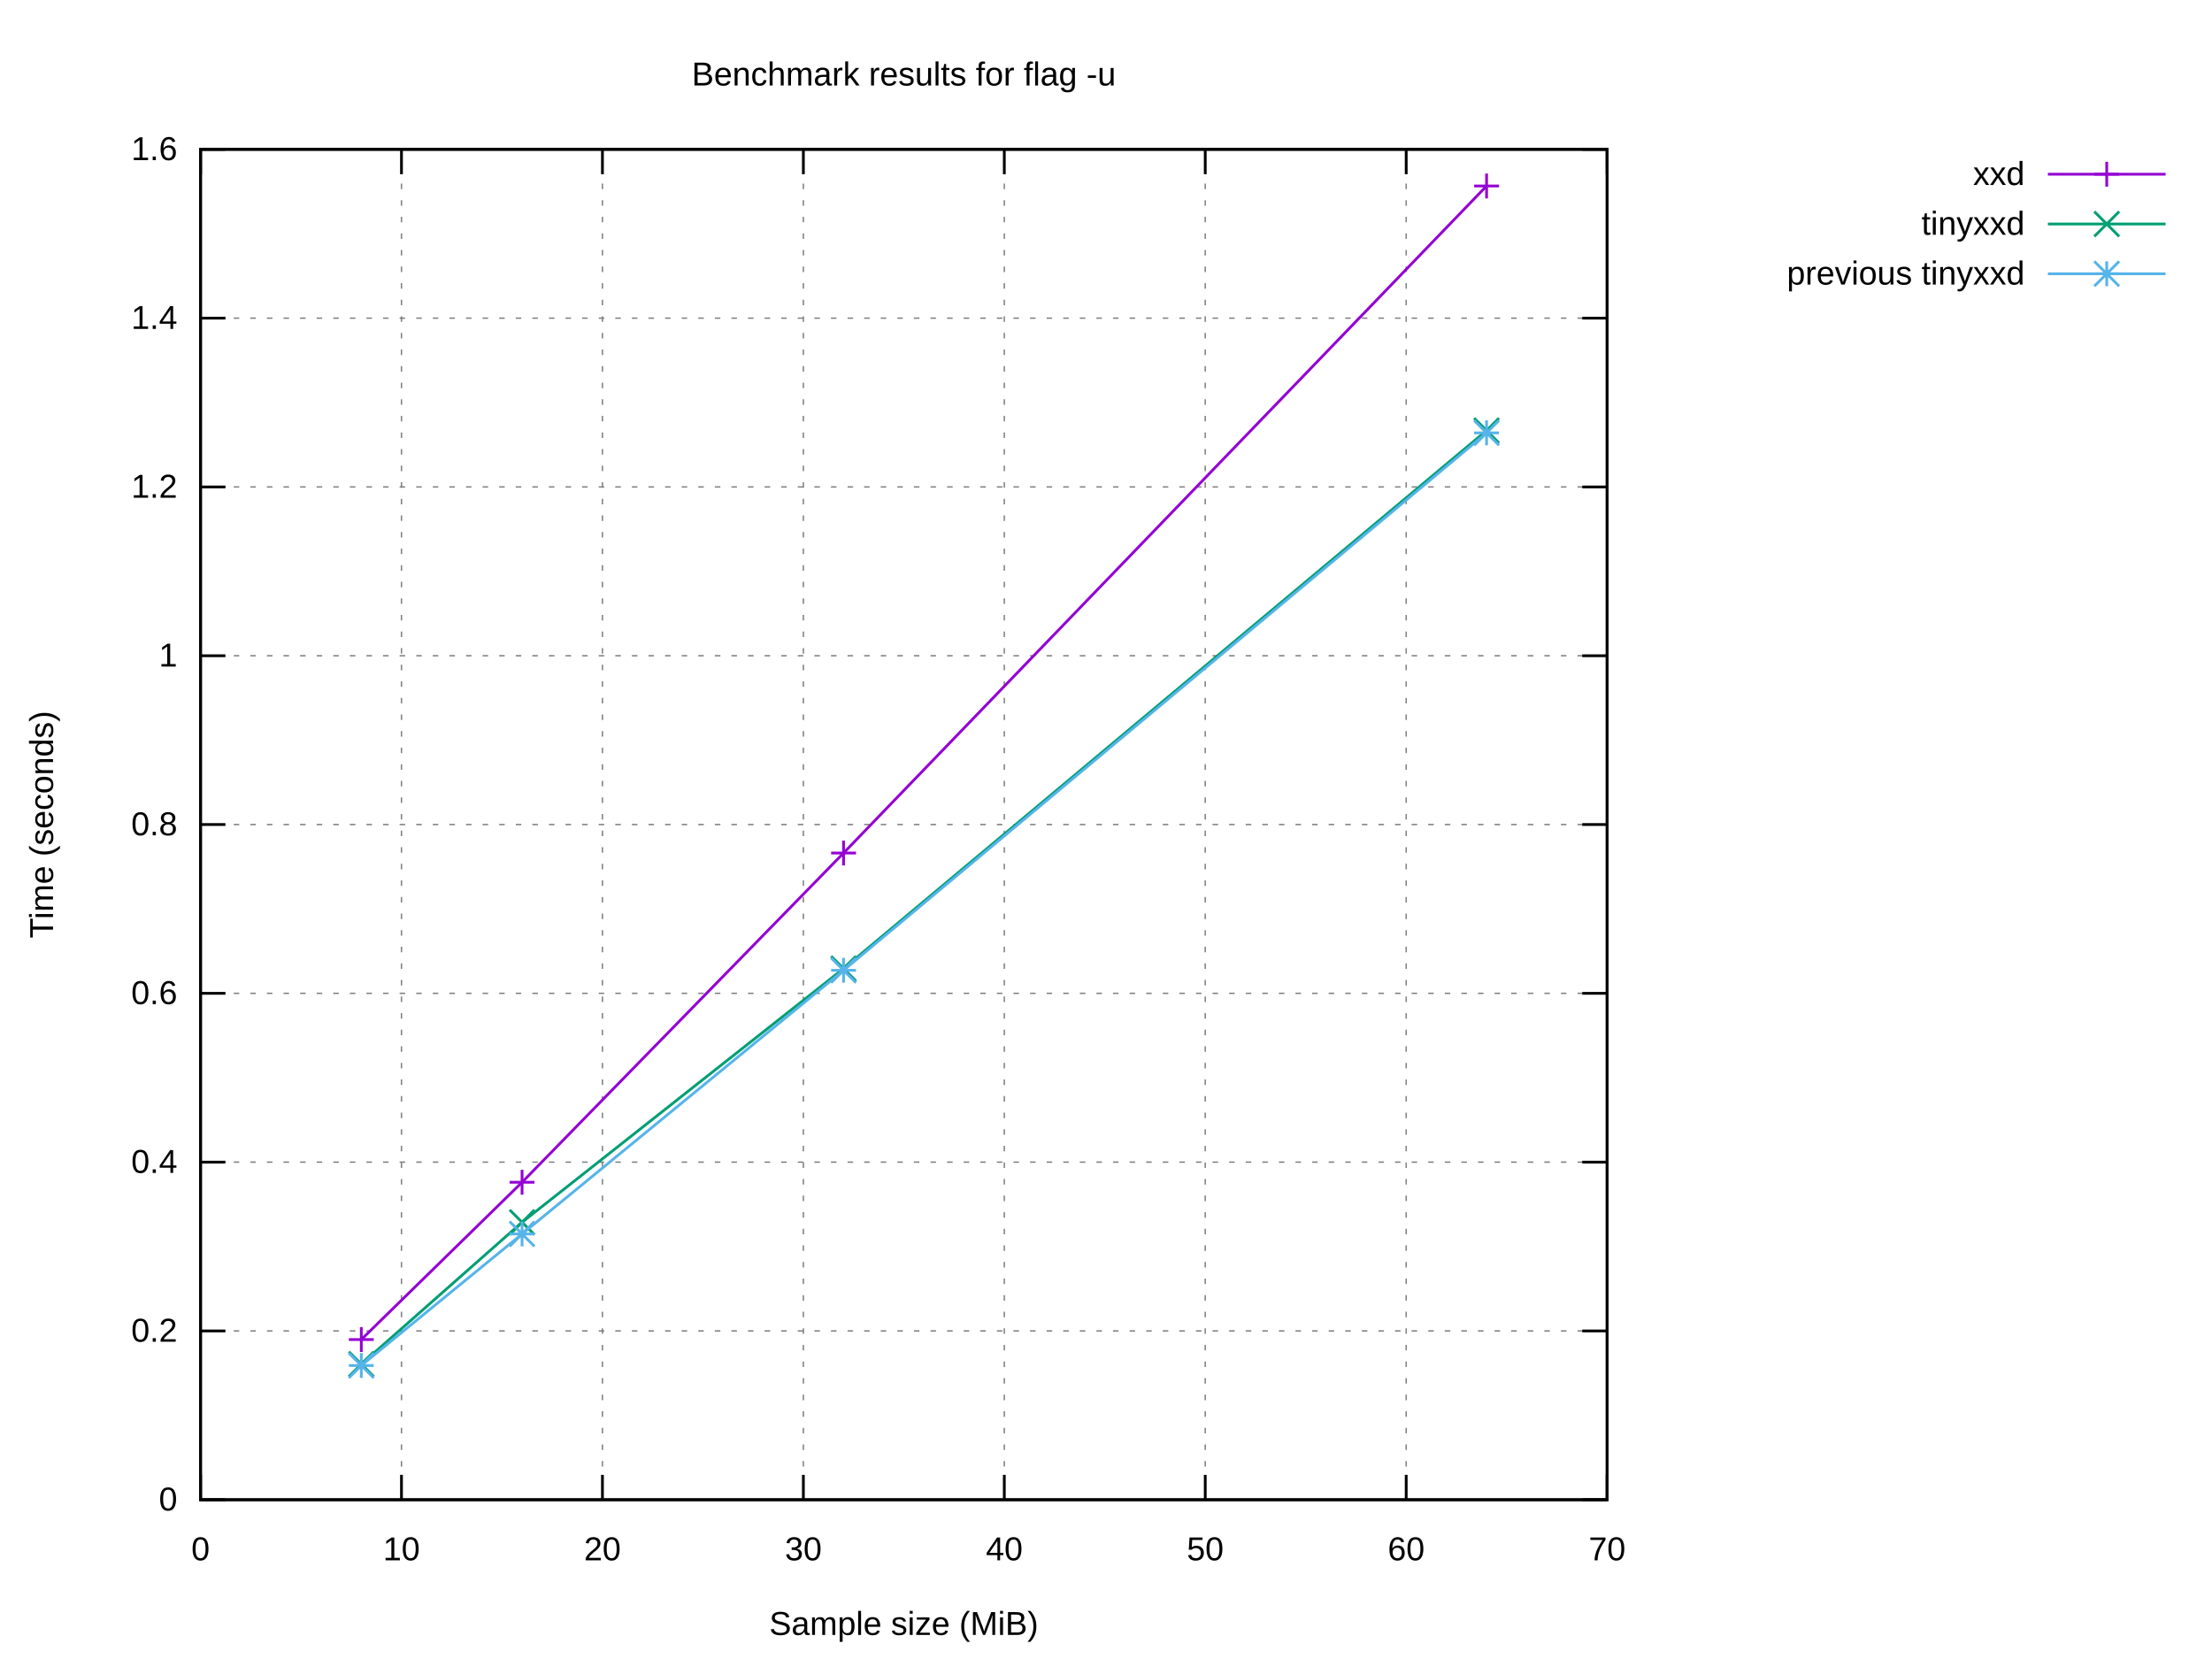
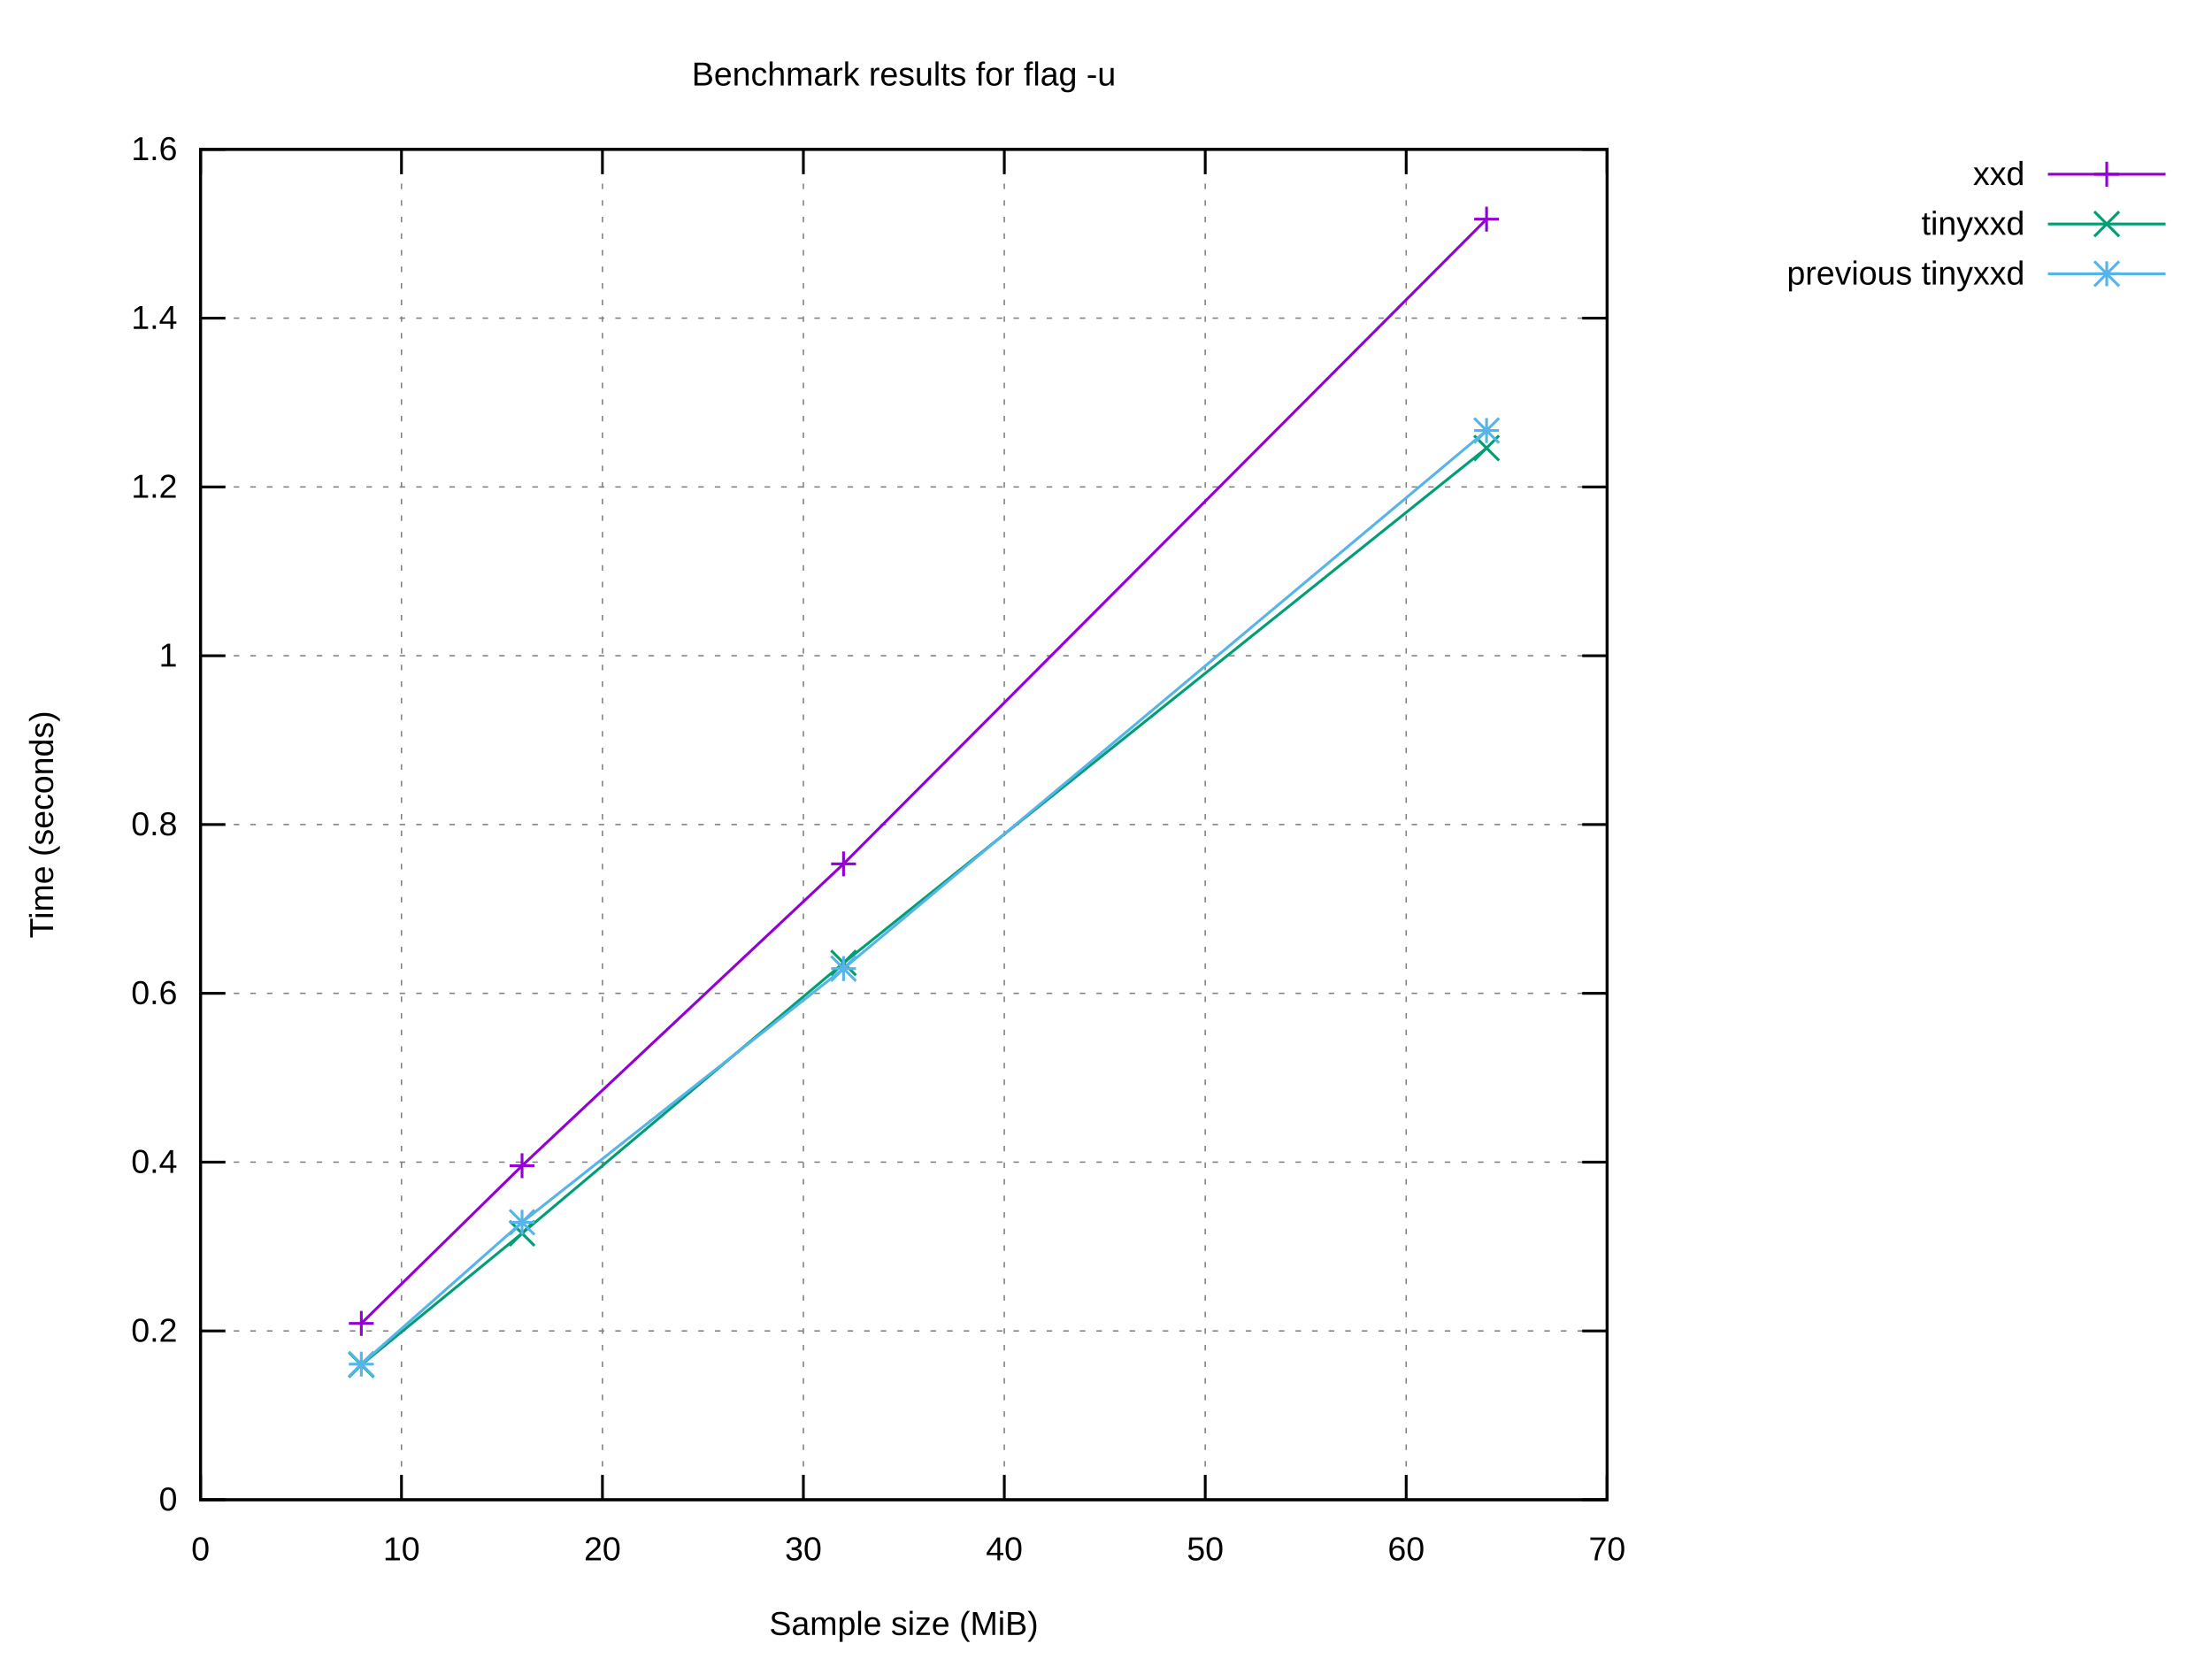
<svg xmlns="http://www.w3.org/2000/svg" xmlns:xlink="http://www.w3.org/1999/xlink" width="800" height="600" viewBox="0 0 800 600">
  <g id="gnuplot_canvas">
    <rect x="0" y="0" width="800" height="600" fill="#ffffff" />
    <defs>
      <circle id="gpDot" r="0.5" stroke-width="0.5" stroke="currentColor" />
      <path id="gpPt0" stroke-width="0.222" stroke="currentColor" d="M-1,0 h2 M0,-1 v2" />
      <path id="gpPt1" stroke-width="0.222" stroke="currentColor" d="M-1,-1 L1,1 M1,-1 L-1,1" />
      <path id="gpPt2" stroke-width="0.222" stroke="currentColor" d="M-1,0 L1,0 M0,-1 L0,1 M-1,-1 L1,1 M-1,1 L1,-1" />
      <rect id="gpPt3" stroke-width="0.222" stroke="currentColor" x="-1" y="-1" width="2" height="2" />
      <rect id="gpPt4" stroke-width="0.222" stroke="currentColor" fill="currentColor" x="-1" y="-1" width="2" height="2" />
      <circle id="gpPt5" stroke-width="0.222" stroke="currentColor" cx="0" cy="0" r="1" />
      <use xlink:href="#gpPt5" id="gpPt6" fill="currentColor" stroke="none" />
      <path id="gpPt7" stroke-width="0.222" stroke="currentColor" d="M0,-1.33 L-1.33,0.67 L1.33,0.67 z" />
      <use xlink:href="#gpPt7" id="gpPt8" fill="currentColor" stroke="none" />
      <use xlink:href="#gpPt7" id="gpPt9" stroke="currentColor" transform="rotate(180)" />
      <use xlink:href="#gpPt9" id="gpPt10" fill="currentColor" stroke="none" />
      <use xlink:href="#gpPt3" id="gpPt11" stroke="currentColor" transform="rotate(45)" />
      <use xlink:href="#gpPt11" id="gpPt12" fill="currentColor" stroke="none" />
      <path id="gpPt13" stroke-width="0.222" stroke="currentColor" d="M0,1.330 L1.265,0.411 L0.782,-1.067 L-0.782,-1.076 L-1.265,0.411 z" />
      <use xlink:href="#gpPt13" id="gpPt14" fill="currentColor" stroke="none" />
      <filter id="textbox" filterUnits="objectBoundingBox" x="0" y="0" height="1" width="1">
        <feFlood flood-color="#FFFFFF" flood-opacity="1" result="bgnd" />
        <feComposite in="SourceGraphic" in2="bgnd" operator="atop" />
      </filter>
      <filter id="greybox" filterUnits="objectBoundingBox" x="0" y="0" height="1" width="1">
        <feFlood flood-color="lightgrey" flood-opacity="1" result="grey" />
        <feComposite in="SourceGraphic" in2="grey" operator="atop" />
      </filter>
    </defs>
    <g fill="none" color="#FFFFFF" stroke="currentColor" stroke-width="1.00" stroke-linecap="butt" stroke-linejoin="miter">
</g>
    <g fill="none" color="black" stroke="currentColor" stroke-width="1.00" stroke-linecap="butt" stroke-linejoin="miter">
</g>
    <g fill="none" color="black" stroke="black" stroke-width="0.50" stroke-linecap="butt" stroke-linejoin="miter">
</g>
    <g fill="none" color="gray" stroke="currentColor" stroke-width="0.50" stroke-linecap="butt" stroke-linejoin="miter">
      <path stroke="gray" stroke-dasharray="2,4" class="gridline" d="M72.53,542.40 L581.24,542.40  " />
    </g>
    <g fill="none" color="gray" stroke="gray" stroke-width="1.00" stroke-linecap="butt" stroke-linejoin="miter">
</g>
    <g fill="none" color="black" stroke="currentColor" stroke-width="1.00" stroke-linecap="butt" stroke-linejoin="miter">
      <path stroke="black" d="M72.53,542.40 L81.53,542.40 M581.24,542.40 L572.24,542.40  " />
      <g transform="translate(64.14,546.30)" stroke="none" fill="black" font-family="Arial" font-size="12.00" text-anchor="end">
        <text>
          <tspan font-family="Arial"> 0</tspan>
        </text>
      </g>
    </g>
    <g fill="none" color="black" stroke="currentColor" stroke-width="1.00" stroke-linecap="butt" stroke-linejoin="miter">
</g>
    <g fill="none" color="black" stroke="black" stroke-width="0.50" stroke-linecap="butt" stroke-linejoin="miter">
</g>
    <g fill="none" color="gray" stroke="currentColor" stroke-width="0.50" stroke-linecap="butt" stroke-linejoin="miter">
      <path stroke="gray" stroke-dasharray="2,4" class="gridline" d="M72.53,481.35 L581.24,481.35  " />
    </g>
    <g fill="none" color="gray" stroke="gray" stroke-width="1.00" stroke-linecap="butt" stroke-linejoin="miter">
</g>
    <g fill="none" color="black" stroke="currentColor" stroke-width="1.00" stroke-linecap="butt" stroke-linejoin="miter">
      <path stroke="black" d="M72.53,481.35 L81.53,481.35 M581.24,481.35 L572.24,481.35  " />
      <g transform="translate(64.14,485.25)" stroke="none" fill="black" font-family="Arial" font-size="12.00" text-anchor="end">
        <text>
          <tspan font-family="Arial"> 0.2</tspan>
        </text>
      </g>
    </g>
    <g fill="none" color="black" stroke="currentColor" stroke-width="1.00" stroke-linecap="butt" stroke-linejoin="miter">
</g>
    <g fill="none" color="black" stroke="black" stroke-width="0.50" stroke-linecap="butt" stroke-linejoin="miter">
</g>
    <g fill="none" color="gray" stroke="currentColor" stroke-width="0.50" stroke-linecap="butt" stroke-linejoin="miter">
      <path stroke="gray" stroke-dasharray="2,4" class="gridline" d="M72.53,420.30 L581.24,420.30  " />
    </g>
    <g fill="none" color="gray" stroke="gray" stroke-width="1.00" stroke-linecap="butt" stroke-linejoin="miter">
</g>
    <g fill="none" color="black" stroke="currentColor" stroke-width="1.00" stroke-linecap="butt" stroke-linejoin="miter">
      <path stroke="black" d="M72.53,420.30 L81.53,420.30 M581.24,420.30 L572.24,420.30  " />
      <g transform="translate(64.14,424.20)" stroke="none" fill="black" font-family="Arial" font-size="12.00" text-anchor="end">
        <text>
          <tspan font-family="Arial"> 0.4</tspan>
        </text>
      </g>
    </g>
    <g fill="none" color="black" stroke="currentColor" stroke-width="1.00" stroke-linecap="butt" stroke-linejoin="miter">
</g>
    <g fill="none" color="black" stroke="black" stroke-width="0.50" stroke-linecap="butt" stroke-linejoin="miter">
</g>
    <g fill="none" color="gray" stroke="currentColor" stroke-width="0.50" stroke-linecap="butt" stroke-linejoin="miter">
      <path stroke="gray" stroke-dasharray="2,4" class="gridline" d="M72.53,359.25 L581.24,359.25  " />
    </g>
    <g fill="none" color="gray" stroke="gray" stroke-width="1.00" stroke-linecap="butt" stroke-linejoin="miter">
</g>
    <g fill="none" color="black" stroke="currentColor" stroke-width="1.00" stroke-linecap="butt" stroke-linejoin="miter">
      <path stroke="black" d="M72.53,359.25 L81.53,359.25 M581.24,359.25 L572.24,359.25  " />
      <g transform="translate(64.14,363.15)" stroke="none" fill="black" font-family="Arial" font-size="12.00" text-anchor="end">
        <text>
          <tspan font-family="Arial"> 0.6</tspan>
        </text>
      </g>
    </g>
    <g fill="none" color="black" stroke="currentColor" stroke-width="1.00" stroke-linecap="butt" stroke-linejoin="miter">
</g>
    <g fill="none" color="black" stroke="black" stroke-width="0.50" stroke-linecap="butt" stroke-linejoin="miter">
</g>
    <g fill="none" color="gray" stroke="currentColor" stroke-width="0.50" stroke-linecap="butt" stroke-linejoin="miter">
      <path stroke="gray" stroke-dasharray="2,4" class="gridline" d="M72.53,298.20 L581.24,298.20  " />
    </g>
    <g fill="none" color="gray" stroke="gray" stroke-width="1.00" stroke-linecap="butt" stroke-linejoin="miter">
</g>
    <g fill="none" color="black" stroke="currentColor" stroke-width="1.00" stroke-linecap="butt" stroke-linejoin="miter">
      <path stroke="black" d="M72.53,298.20 L81.53,298.20 M581.24,298.20 L572.24,298.20  " />
      <g transform="translate(64.14,302.10)" stroke="none" fill="black" font-family="Arial" font-size="12.00" text-anchor="end">
        <text>
          <tspan font-family="Arial"> 0.8</tspan>
        </text>
      </g>
    </g>
    <g fill="none" color="black" stroke="currentColor" stroke-width="1.00" stroke-linecap="butt" stroke-linejoin="miter">
</g>
    <g fill="none" color="black" stroke="black" stroke-width="0.50" stroke-linecap="butt" stroke-linejoin="miter">
</g>
    <g fill="none" color="gray" stroke="currentColor" stroke-width="0.50" stroke-linecap="butt" stroke-linejoin="miter">
      <path stroke="gray" stroke-dasharray="2,4" class="gridline" d="M72.53,237.16 L581.24,237.16  " />
    </g>
    <g fill="none" color="gray" stroke="gray" stroke-width="1.00" stroke-linecap="butt" stroke-linejoin="miter">
</g>
    <g fill="none" color="black" stroke="currentColor" stroke-width="1.00" stroke-linecap="butt" stroke-linejoin="miter">
      <path stroke="black" d="M72.53,237.16 L81.53,237.16 M581.24,237.16 L572.24,237.16  " />
      <g transform="translate(64.14,241.06)" stroke="none" fill="black" font-family="Arial" font-size="12.00" text-anchor="end">
        <text>
          <tspan font-family="Arial"> 1</tspan>
        </text>
      </g>
    </g>
    <g fill="none" color="black" stroke="currentColor" stroke-width="1.00" stroke-linecap="butt" stroke-linejoin="miter">
</g>
    <g fill="none" color="black" stroke="black" stroke-width="0.50" stroke-linecap="butt" stroke-linejoin="miter">
</g>
    <g fill="none" color="gray" stroke="currentColor" stroke-width="0.50" stroke-linecap="butt" stroke-linejoin="miter">
      <path stroke="gray" stroke-dasharray="2,4" class="gridline" d="M72.53,176.11 L581.24,176.11  " />
    </g>
    <g fill="none" color="gray" stroke="gray" stroke-width="1.00" stroke-linecap="butt" stroke-linejoin="miter">
</g>
    <g fill="none" color="black" stroke="currentColor" stroke-width="1.00" stroke-linecap="butt" stroke-linejoin="miter">
      <path stroke="black" d="M72.53,176.11 L81.53,176.11 M581.24,176.11 L572.24,176.11  " />
      <g transform="translate(64.14,180.01)" stroke="none" fill="black" font-family="Arial" font-size="12.00" text-anchor="end">
        <text>
          <tspan font-family="Arial"> 1.2</tspan>
        </text>
      </g>
    </g>
    <g fill="none" color="black" stroke="currentColor" stroke-width="1.00" stroke-linecap="butt" stroke-linejoin="miter">
</g>
    <g fill="none" color="black" stroke="black" stroke-width="0.50" stroke-linecap="butt" stroke-linejoin="miter">
</g>
    <g fill="none" color="gray" stroke="currentColor" stroke-width="0.50" stroke-linecap="butt" stroke-linejoin="miter">
      <path stroke="gray" stroke-dasharray="2,4" class="gridline" d="M72.53,115.06 L581.24,115.06  " />
    </g>
    <g fill="none" color="gray" stroke="gray" stroke-width="1.00" stroke-linecap="butt" stroke-linejoin="miter">
</g>
    <g fill="none" color="black" stroke="currentColor" stroke-width="1.00" stroke-linecap="butt" stroke-linejoin="miter">
      <path stroke="black" d="M72.53,115.06 L81.53,115.06 M581.24,115.06 L572.24,115.06  " />
      <g transform="translate(64.14,118.96)" stroke="none" fill="black" font-family="Arial" font-size="12.00" text-anchor="end">
        <text>
          <tspan font-family="Arial"> 1.4</tspan>
        </text>
      </g>
    </g>
    <g fill="none" color="black" stroke="currentColor" stroke-width="1.00" stroke-linecap="butt" stroke-linejoin="miter">
</g>
    <g fill="none" color="black" stroke="black" stroke-width="0.50" stroke-linecap="butt" stroke-linejoin="miter">
</g>
    <g fill="none" color="gray" stroke="currentColor" stroke-width="0.50" stroke-linecap="butt" stroke-linejoin="miter">
      <path stroke="gray" stroke-dasharray="2,4" class="gridline" d="M72.53,54.01 L581.24,54.01  " />
    </g>
    <g fill="none" color="gray" stroke="gray" stroke-width="1.00" stroke-linecap="butt" stroke-linejoin="miter">
</g>
    <g fill="none" color="black" stroke="currentColor" stroke-width="1.00" stroke-linecap="butt" stroke-linejoin="miter">
      <path stroke="black" d="M72.53,54.01 L81.53,54.01 M581.24,54.01 L572.24,54.01  " />
      <g transform="translate(64.14,57.91)" stroke="none" fill="black" font-family="Arial" font-size="12.00" text-anchor="end">
        <text>
          <tspan font-family="Arial"> 1.6</tspan>
        </text>
      </g>
    </g>
    <g fill="none" color="black" stroke="currentColor" stroke-width="1.00" stroke-linecap="butt" stroke-linejoin="miter">
</g>
    <g fill="none" color="black" stroke="black" stroke-width="0.50" stroke-linecap="butt" stroke-linejoin="miter">
</g>
    <g fill="none" color="gray" stroke="currentColor" stroke-width="0.50" stroke-linecap="butt" stroke-linejoin="miter">
      <path stroke="gray" stroke-dasharray="2,4" class="gridline" d="M72.53,542.40 L72.53,54.01  " />
    </g>
    <g fill="none" color="gray" stroke="gray" stroke-width="1.00" stroke-linecap="butt" stroke-linejoin="miter">
</g>
    <g fill="none" color="black" stroke="currentColor" stroke-width="1.00" stroke-linecap="butt" stroke-linejoin="miter">
      <path stroke="black" d="M72.53,542.40 L72.53,533.40 M72.53,54.01 L72.53,63.01  " />
      <g transform="translate(72.53,564.30)" stroke="none" fill="black" font-family="Arial" font-size="12.00" text-anchor="middle">
        <text>
          <tspan font-family="Arial"> 0</tspan>
        </text>
      </g>
    </g>
    <g fill="none" color="black" stroke="currentColor" stroke-width="1.00" stroke-linecap="butt" stroke-linejoin="miter">
</g>
    <g fill="none" color="black" stroke="black" stroke-width="0.50" stroke-linecap="butt" stroke-linejoin="miter">
</g>
    <g fill="none" color="gray" stroke="currentColor" stroke-width="0.50" stroke-linecap="butt" stroke-linejoin="miter">
      <path stroke="gray" stroke-dasharray="2,4" class="gridline" d="M145.20,542.40 L145.20,54.01  " />
    </g>
    <g fill="none" color="gray" stroke="gray" stroke-width="1.00" stroke-linecap="butt" stroke-linejoin="miter">
</g>
    <g fill="none" color="black" stroke="currentColor" stroke-width="1.00" stroke-linecap="butt" stroke-linejoin="miter">
      <path stroke="black" d="M145.20,542.40 L145.20,533.40 M145.20,54.01 L145.20,63.01  " />
      <g transform="translate(145.20,564.30)" stroke="none" fill="black" font-family="Arial" font-size="12.00" text-anchor="middle">
        <text>
          <tspan font-family="Arial"> 10</tspan>
        </text>
      </g>
    </g>
    <g fill="none" color="black" stroke="currentColor" stroke-width="1.00" stroke-linecap="butt" stroke-linejoin="miter">
</g>
    <g fill="none" color="black" stroke="black" stroke-width="0.50" stroke-linecap="butt" stroke-linejoin="miter">
</g>
    <g fill="none" color="gray" stroke="currentColor" stroke-width="0.50" stroke-linecap="butt" stroke-linejoin="miter">
      <path stroke="gray" stroke-dasharray="2,4" class="gridline" d="M217.88,542.40 L217.88,54.01  " />
    </g>
    <g fill="none" color="gray" stroke="gray" stroke-width="1.00" stroke-linecap="butt" stroke-linejoin="miter">
</g>
    <g fill="none" color="black" stroke="currentColor" stroke-width="1.00" stroke-linecap="butt" stroke-linejoin="miter">
      <path stroke="black" d="M217.88,542.40 L217.88,533.40 M217.88,54.01 L217.88,63.01  " />
      <g transform="translate(217.88,564.30)" stroke="none" fill="black" font-family="Arial" font-size="12.00" text-anchor="middle">
        <text>
          <tspan font-family="Arial"> 20</tspan>
        </text>
      </g>
    </g>
    <g fill="none" color="black" stroke="currentColor" stroke-width="1.00" stroke-linecap="butt" stroke-linejoin="miter">
</g>
    <g fill="none" color="black" stroke="black" stroke-width="0.50" stroke-linecap="butt" stroke-linejoin="miter">
</g>
    <g fill="none" color="gray" stroke="currentColor" stroke-width="0.50" stroke-linecap="butt" stroke-linejoin="miter">
      <path stroke="gray" stroke-dasharray="2,4" class="gridline" d="M290.55,542.40 L290.55,54.01  " />
    </g>
    <g fill="none" color="gray" stroke="gray" stroke-width="1.00" stroke-linecap="butt" stroke-linejoin="miter">
</g>
    <g fill="none" color="black" stroke="currentColor" stroke-width="1.00" stroke-linecap="butt" stroke-linejoin="miter">
      <path stroke="black" d="M290.55,542.40 L290.55,533.40 M290.55,54.01 L290.55,63.01  " />
      <g transform="translate(290.55,564.30)" stroke="none" fill="black" font-family="Arial" font-size="12.00" text-anchor="middle">
        <text>
          <tspan font-family="Arial"> 30</tspan>
        </text>
      </g>
    </g>
    <g fill="none" color="black" stroke="currentColor" stroke-width="1.00" stroke-linecap="butt" stroke-linejoin="miter">
</g>
    <g fill="none" color="black" stroke="black" stroke-width="0.50" stroke-linecap="butt" stroke-linejoin="miter">
</g>
    <g fill="none" color="gray" stroke="currentColor" stroke-width="0.50" stroke-linecap="butt" stroke-linejoin="miter">
      <path stroke="gray" stroke-dasharray="2,4" class="gridline" d="M363.22,542.40 L363.22,54.01  " />
    </g>
    <g fill="none" color="gray" stroke="gray" stroke-width="1.00" stroke-linecap="butt" stroke-linejoin="miter">
</g>
    <g fill="none" color="black" stroke="currentColor" stroke-width="1.00" stroke-linecap="butt" stroke-linejoin="miter">
      <path stroke="black" d="M363.22,542.40 L363.22,533.40 M363.22,54.01 L363.22,63.01  " />
      <g transform="translate(363.22,564.30)" stroke="none" fill="black" font-family="Arial" font-size="12.00" text-anchor="middle">
        <text>
          <tspan font-family="Arial"> 40</tspan>
        </text>
      </g>
    </g>
    <g fill="none" color="black" stroke="currentColor" stroke-width="1.00" stroke-linecap="butt" stroke-linejoin="miter">
</g>
    <g fill="none" color="black" stroke="black" stroke-width="0.50" stroke-linecap="butt" stroke-linejoin="miter">
</g>
    <g fill="none" color="gray" stroke="currentColor" stroke-width="0.50" stroke-linecap="butt" stroke-linejoin="miter">
      <path stroke="gray" stroke-dasharray="2,4" class="gridline" d="M435.89,542.40 L435.89,54.01  " />
    </g>
    <g fill="none" color="gray" stroke="gray" stroke-width="1.00" stroke-linecap="butt" stroke-linejoin="miter">
</g>
    <g fill="none" color="black" stroke="currentColor" stroke-width="1.00" stroke-linecap="butt" stroke-linejoin="miter">
      <path stroke="black" d="M435.89,542.40 L435.89,533.40 M435.89,54.01 L435.89,63.01  " />
      <g transform="translate(435.89,564.30)" stroke="none" fill="black" font-family="Arial" font-size="12.00" text-anchor="middle">
        <text>
          <tspan font-family="Arial"> 50</tspan>
        </text>
      </g>
    </g>
    <g fill="none" color="black" stroke="currentColor" stroke-width="1.00" stroke-linecap="butt" stroke-linejoin="miter">
</g>
    <g fill="none" color="black" stroke="black" stroke-width="0.50" stroke-linecap="butt" stroke-linejoin="miter">
</g>
    <g fill="none" color="gray" stroke="currentColor" stroke-width="0.50" stroke-linecap="butt" stroke-linejoin="miter">
      <path stroke="gray" stroke-dasharray="2,4" class="gridline" d="M508.57,542.40 L508.57,54.01  " />
    </g>
    <g fill="none" color="gray" stroke="gray" stroke-width="1.00" stroke-linecap="butt" stroke-linejoin="miter">
</g>
    <g fill="none" color="black" stroke="currentColor" stroke-width="1.00" stroke-linecap="butt" stroke-linejoin="miter">
      <path stroke="black" d="M508.57,542.40 L508.57,533.40 M508.57,54.01 L508.57,63.01  " />
      <g transform="translate(508.57,564.30)" stroke="none" fill="black" font-family="Arial" font-size="12.00" text-anchor="middle">
        <text>
          <tspan font-family="Arial"> 60</tspan>
        </text>
      </g>
    </g>
    <g fill="none" color="black" stroke="currentColor" stroke-width="1.00" stroke-linecap="butt" stroke-linejoin="miter">
</g>
    <g fill="none" color="black" stroke="black" stroke-width="0.50" stroke-linecap="butt" stroke-linejoin="miter">
</g>
    <g fill="none" color="gray" stroke="currentColor" stroke-width="0.50" stroke-linecap="butt" stroke-linejoin="miter">
      <path stroke="gray" stroke-dasharray="2,4" class="gridline" d="M581.24,542.40 L581.24,54.01  " />
    </g>
    <g fill="none" color="gray" stroke="gray" stroke-width="1.00" stroke-linecap="butt" stroke-linejoin="miter">
</g>
    <g fill="none" color="black" stroke="currentColor" stroke-width="1.00" stroke-linecap="butt" stroke-linejoin="miter">
      <path stroke="black" d="M581.24,542.40 L581.24,533.40 M581.24,54.01 L581.24,63.01  " />
      <g transform="translate(581.24,564.30)" stroke="none" fill="black" font-family="Arial" font-size="12.00" text-anchor="middle">
        <text>
          <tspan font-family="Arial"> 70</tspan>
        </text>
      </g>
    </g>
    <g fill="none" color="black" stroke="currentColor" stroke-width="1.00" stroke-linecap="butt" stroke-linejoin="miter">
</g>
    <g fill="none" color="black" stroke="currentColor" stroke-width="1.00" stroke-linecap="butt" stroke-linejoin="miter">
      <path stroke="black" d="M72.53,54.01 L72.53,542.40 L581.24,542.40 L581.24,54.01 L72.53,54.01 Z  " />
    </g>
    <g fill="none" color="black" stroke="currentColor" stroke-width="1.00" stroke-linecap="butt" stroke-linejoin="miter">
</g>
    <g id="gnuplot_plot_1">
      <g fill="none" color="black" stroke="currentColor" stroke-width="1.00" stroke-linecap="butt" stroke-linejoin="miter">
        <g transform="translate(732.26,66.91)" stroke="none" fill="black" font-family="Arial" font-size="12.00" text-anchor="end">
          <text>
            <tspan font-family="Arial">xxd</tspan>
          </text>
        </g>
      </g>
      <g fill="none" color="black" stroke="currentColor" stroke-width="1.00" stroke-linecap="butt" stroke-linejoin="miter">
-         <path stroke="rgb(148,   0, 211)" d="M740.65,63.01 L783.21,63.01 M537.64,67.26 L305.08,308.51 L188.81,427.58 L130.67,484.47  " />
-         <use xlink:href="#gpPt0" transform="translate(537.64,67.26) scale(4.50)" color="rgb(148,   0, 211)" />
-         <use xlink:href="#gpPt0" transform="translate(305.08,308.51) scale(4.50)" color="rgb(148,   0, 211)" />
-         <use xlink:href="#gpPt0" transform="translate(188.81,427.58) scale(4.50)" color="rgb(148,   0, 211)" />
-         <use xlink:href="#gpPt0" transform="translate(130.67,484.47) scale(4.50)" color="rgb(148,   0, 211)" />
+         <path stroke="rgb(148,   0, 211)" d="M740.65,63.01 L783.21,63.01 M537.64,79.26 L305.08,312.43 L188.81,421.60 L130.67,478.63  " />
+         <use xlink:href="#gpPt0" transform="translate(537.64,79.26) scale(4.50)" color="rgb(148,   0, 211)" />
+         <use xlink:href="#gpPt0" transform="translate(305.08,312.43) scale(4.50)" color="rgb(148,   0, 211)" />
+         <use xlink:href="#gpPt0" transform="translate(188.81,421.60) scale(4.50)" color="rgb(148,   0, 211)" />
+         <use xlink:href="#gpPt0" transform="translate(130.67,478.63) scale(4.50)" color="rgb(148,   0, 211)" />
        <use xlink:href="#gpPt0" transform="translate(761.93,63.01) scale(4.50)" color="rgb(148,   0, 211)" />
      </g>
    </g>
    <g id="gnuplot_plot_2">
      <g fill="none" color="black" stroke="currentColor" stroke-width="1.00" stroke-linecap="butt" stroke-linejoin="miter">
        <g transform="translate(732.26,84.91)" stroke="none" fill="black" font-family="Arial" font-size="12.00" text-anchor="end">
          <text>
            <tspan font-family="Arial">tinyxxd</tspan>
          </text>
        </g>
      </g>
      <g fill="none" color="black" stroke="currentColor" stroke-width="1.00" stroke-linecap="butt" stroke-linejoin="miter">
-         <path stroke="rgb(  0, 158, 115)" d="M740.65,81.01 L783.21,81.01 M537.64,155.71 L305.08,350.30 L188.81,442.05 L130.67,493.36  " />
-         <use xlink:href="#gpPt1" transform="translate(537.64,155.71) scale(4.50)" color="rgb(  0, 158, 115)" />
-         <use xlink:href="#gpPt1" transform="translate(305.08,350.30) scale(4.50)" color="rgb(  0, 158, 115)" />
-         <use xlink:href="#gpPt1" transform="translate(188.81,442.05) scale(4.50)" color="rgb(  0, 158, 115)" />
-         <use xlink:href="#gpPt1" transform="translate(130.67,493.36) scale(4.50)" color="rgb(  0, 158, 115)" />
+         <path stroke="rgb(  0, 158, 115)" d="M740.65,81.01 L783.21,81.01 M537.64,162.04 L305.08,348.25 L188.81,446.05 L130.67,493.59  " />
+         <use xlink:href="#gpPt1" transform="translate(537.64,162.04) scale(4.50)" color="rgb(  0, 158, 115)" />
+         <use xlink:href="#gpPt1" transform="translate(305.08,348.25) scale(4.50)" color="rgb(  0, 158, 115)" />
+         <use xlink:href="#gpPt1" transform="translate(188.81,446.05) scale(4.50)" color="rgb(  0, 158, 115)" />
+         <use xlink:href="#gpPt1" transform="translate(130.67,493.59) scale(4.50)" color="rgb(  0, 158, 115)" />
        <use xlink:href="#gpPt1" transform="translate(761.93,81.01) scale(4.50)" color="rgb(  0, 158, 115)" />
      </g>
    </g>
    <g id="gnuplot_plot_3">
      <g fill="none" color="black" stroke="currentColor" stroke-width="1.00" stroke-linecap="butt" stroke-linejoin="miter">
        <g transform="translate(732.26,102.91)" stroke="none" fill="black" font-family="Arial" font-size="12.00" text-anchor="end">
          <text>
            <tspan font-family="Arial">previous tinyxxd</tspan>
          </text>
        </g>
      </g>
      <g fill="none" color="black" stroke="currentColor" stroke-width="1.00" stroke-linecap="butt" stroke-linejoin="miter">
-         <path stroke="rgb( 86, 180, 233)" d="M740.65,99.01 L783.21,99.01 M537.64,156.55 L305.08,350.92 L188.81,446.28 L130.67,493.85  " />
-         <use xlink:href="#gpPt2" transform="translate(537.64,156.55) scale(4.50)" color="rgb( 86, 180, 233)" />
-         <use xlink:href="#gpPt2" transform="translate(305.08,350.92) scale(4.50)" color="rgb( 86, 180, 233)" />
-         <use xlink:href="#gpPt2" transform="translate(188.81,446.28) scale(4.50)" color="rgb( 86, 180, 233)" />
-         <use xlink:href="#gpPt2" transform="translate(130.67,493.85) scale(4.50)" color="rgb( 86, 180, 233)" />
+         <path stroke="rgb( 86, 180, 233)" d="M740.65,99.01 L783.21,99.01 M537.64,155.71 L305.08,350.30 L188.81,442.05 L130.67,493.36  " />
+         <use xlink:href="#gpPt2" transform="translate(537.64,155.71) scale(4.50)" color="rgb( 86, 180, 233)" />
+         <use xlink:href="#gpPt2" transform="translate(305.08,350.30) scale(4.50)" color="rgb( 86, 180, 233)" />
+         <use xlink:href="#gpPt2" transform="translate(188.81,442.05) scale(4.50)" color="rgb( 86, 180, 233)" />
+         <use xlink:href="#gpPt2" transform="translate(130.67,493.36) scale(4.50)" color="rgb( 86, 180, 233)" />
        <use xlink:href="#gpPt2" transform="translate(761.93,99.01) scale(4.50)" color="rgb( 86, 180, 233)" />
      </g>
    </g>
    <g fill="none" color="#FFFFFF" stroke="rgb( 86, 180, 233)" stroke-width="2.00" stroke-linecap="butt" stroke-linejoin="miter">
</g>
    <g fill="none" color="black" stroke="currentColor" stroke-width="2.00" stroke-linecap="butt" stroke-linejoin="miter">
</g>
    <g fill="none" color="black" stroke="black" stroke-width="1.00" stroke-linecap="butt" stroke-linejoin="miter">
</g>
    <g fill="none" color="black" stroke="currentColor" stroke-width="1.00" stroke-linecap="butt" stroke-linejoin="miter">
      <path stroke="black" d="M72.53,54.01 L72.53,542.40 L581.24,542.40 L581.24,54.01 L72.53,54.01 Z  " />
      <g transform="translate(19.18,298.21) rotate(270.00)" stroke="none" fill="black" font-family="Arial" font-size="12.00" text-anchor="middle">
        <text>
          <tspan font-family="Arial">Time (seconds)</tspan>
        </text>
      </g>
    </g>
    <g fill="none" color="black" stroke="currentColor" stroke-width="1.00" stroke-linecap="butt" stroke-linejoin="miter">
      <g transform="translate(326.88,591.30)" stroke="none" fill="black" font-family="Arial" font-size="12.00" text-anchor="middle">
        <text>
          <tspan font-family="Arial">Sample size (MiB)</tspan>
        </text>
      </g>
    </g>
    <g fill="none" color="black" stroke="currentColor" stroke-width="1.00" stroke-linecap="butt" stroke-linejoin="miter">
</g>
    <g fill="none" color="black" stroke="currentColor" stroke-width="1.00" stroke-linecap="butt" stroke-linejoin="miter">
      <g transform="translate(326.88,30.91)" stroke="none" fill="black" font-family="Arial" font-size="12.00" text-anchor="middle">
        <text>
          <tspan font-family="Arial">Benchmark results for flag -u</tspan>
        </text>
      </g>
    </g>
    <g fill="none" color="black" stroke="currentColor" stroke-width="1.00" stroke-linecap="butt" stroke-linejoin="miter">
</g>
  </g>
</svg>
